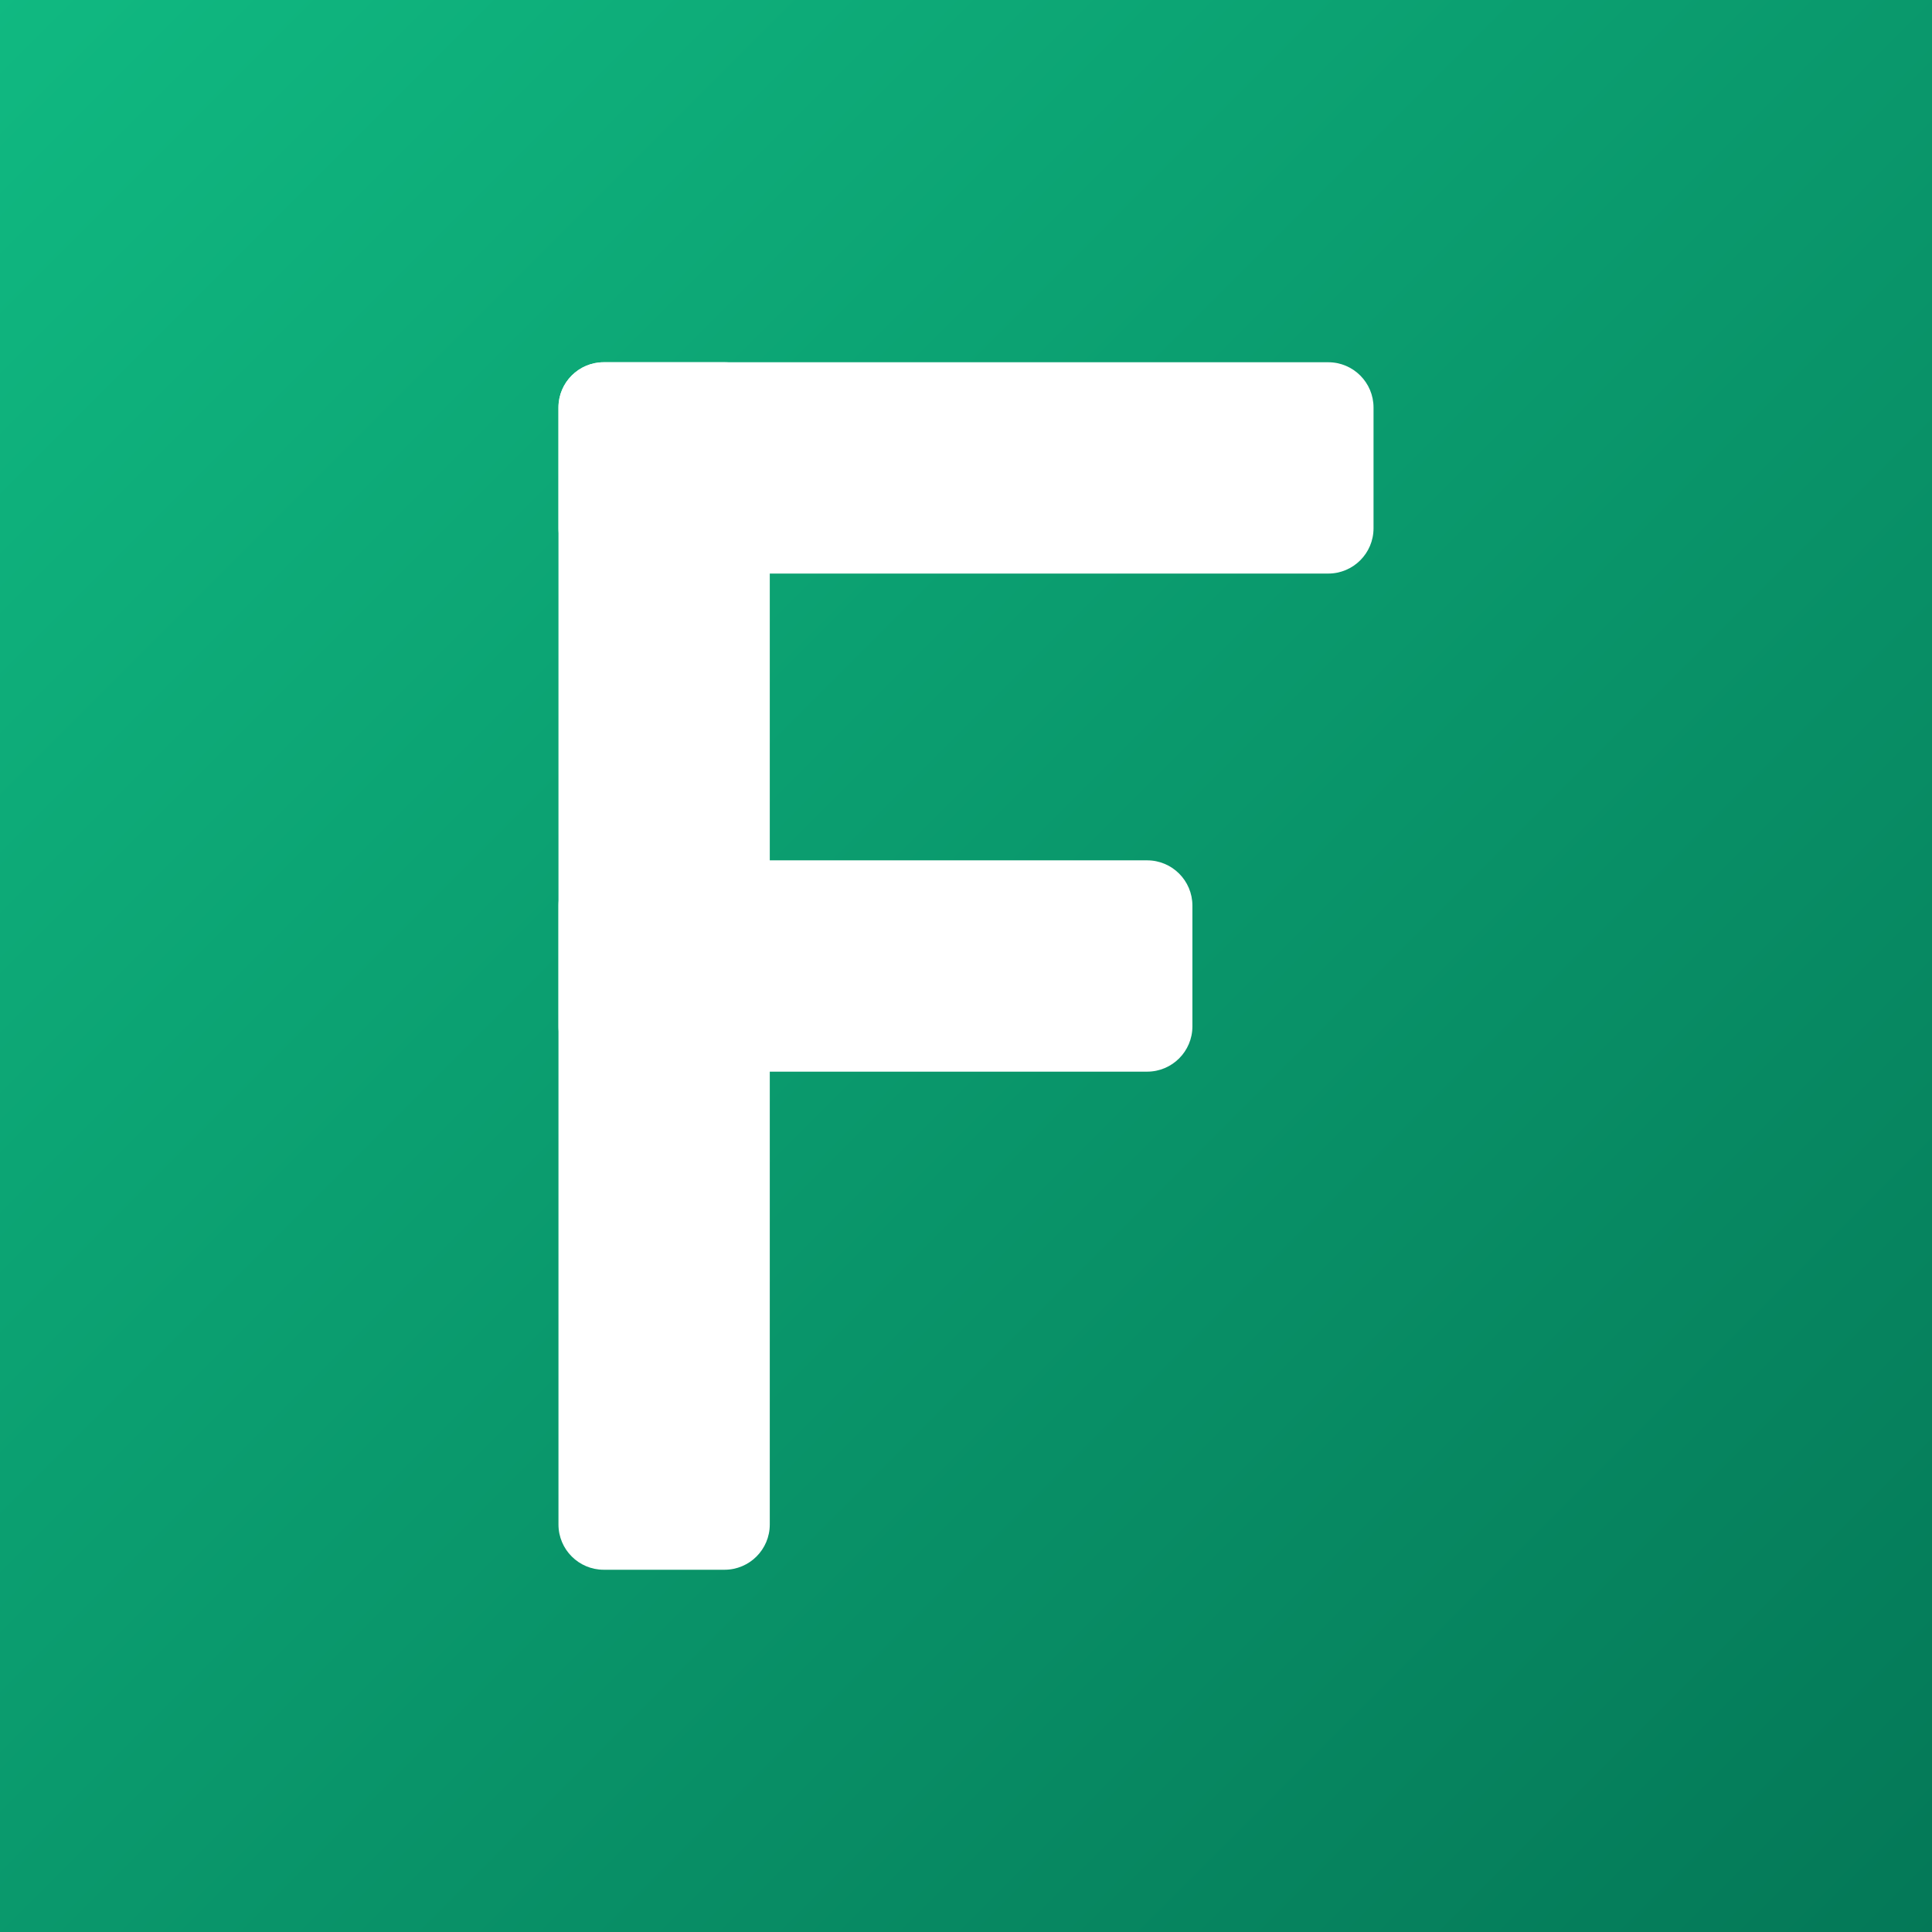
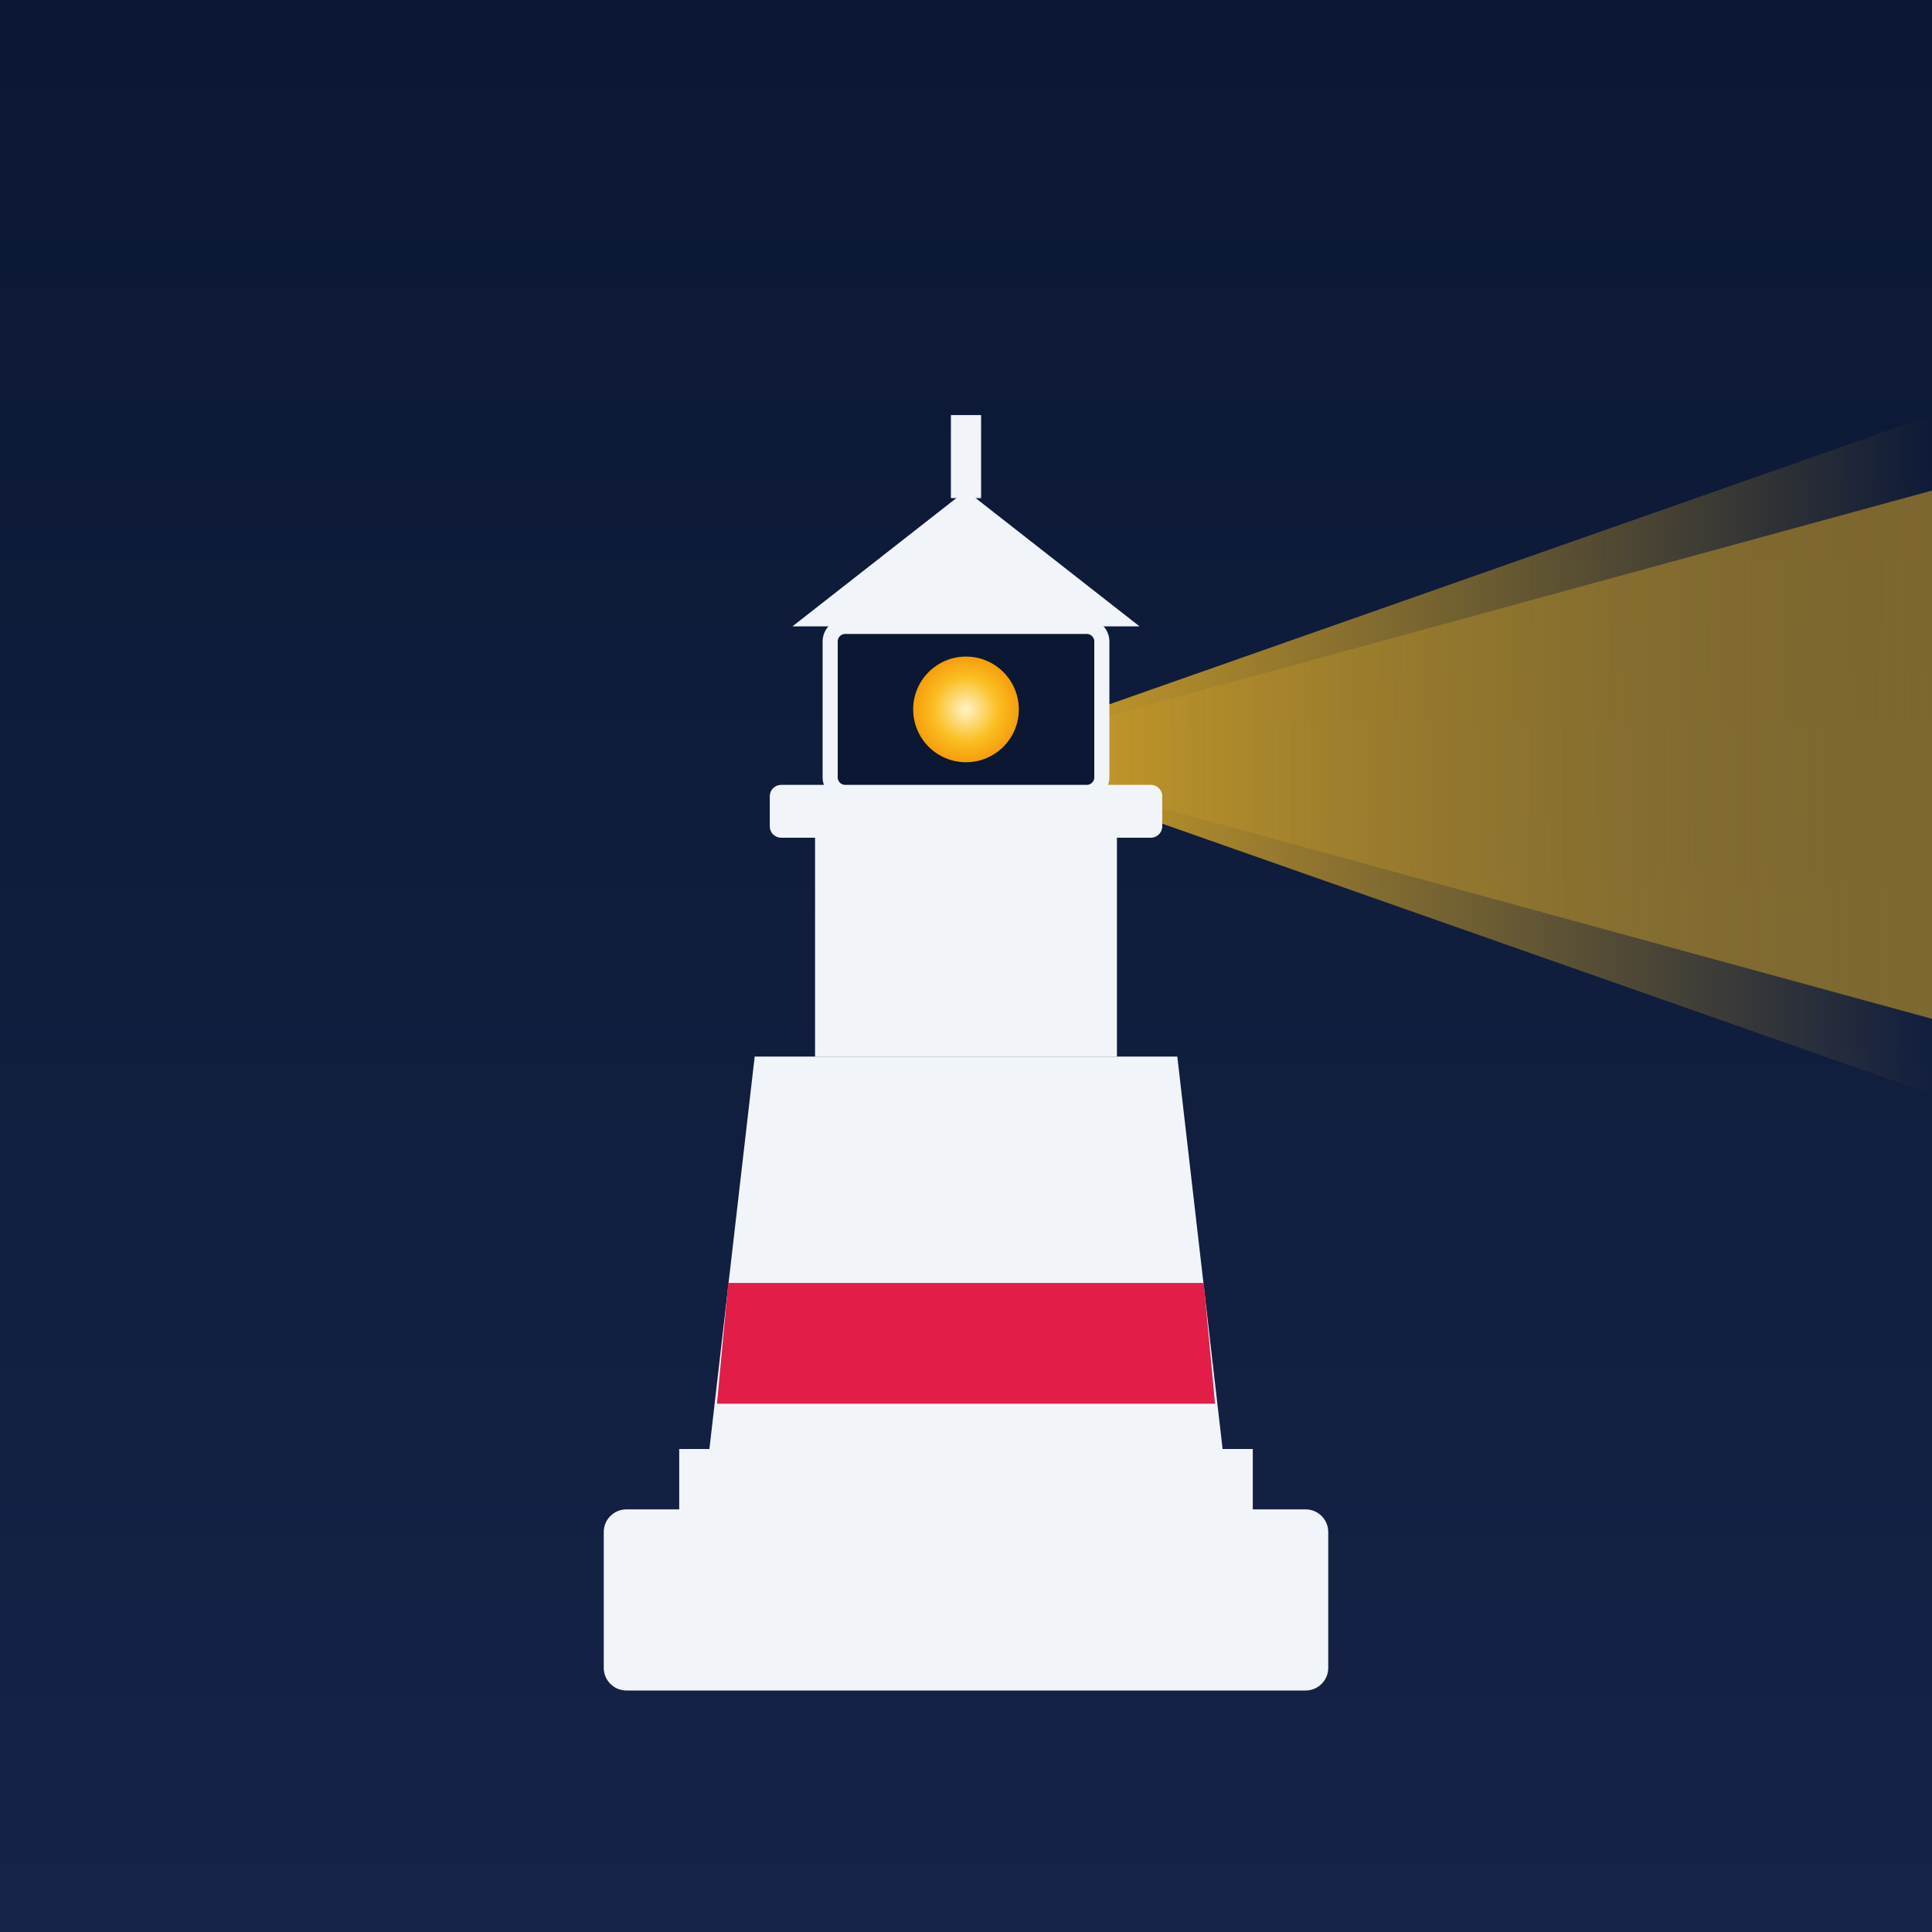
<svg xmlns="http://www.w3.org/2000/svg" viewBox="0 0 512 512">
  <defs>
-     <linearGradient id="bg" x1="0" y1="0" x2="1" y2="1">
-       <stop offset="0" stop-color="#10b981" />
-       <stop offset="1" stop-color="#047857" />
+     <linearGradient id="sky" x1="0" y1="0" x2="0" y2="1">
+       <stop offset="0" stop-color="#0B1733" />
+       <stop offset="1" stop-color="#152347" />
    </linearGradient>
+     <linearGradient id="beam" x1="0" y1="0" x2="1" y2="0">
+       <stop offset="0" stop-color="#FBBF24" stop-opacity="0.85" />
+       <stop offset="1" stop-color="#FBBF24" stop-opacity="0" />
+     </linearGradient>
+     <radialGradient id="lamp" cx="0.5" cy="0.5" r="0.5">
+       <stop offset="0" stop-color="#FEF3C7" />
+       <stop offset="0.6" stop-color="#FBBF24" />
+       <stop offset="1" stop-color="#F59E0B" />
+     </radialGradient>
  </defs>
-   <rect width="512" height="512" fill="url(#bg)" />
-   <g fill="#ffffff">
-     <rect x="148" y="96" width="216" height="56" rx="12" />
-     <rect x="148" y="228" width="168" height="56" rx="12" />
-     <rect x="148" y="96" width="56" height="320" rx="12" />
-   </g>
+   <rect width="512" height="512" fill="url(#sky)" />
+   <path d="M256 200 L 512 110 L 512 290 Z" fill="url(#beam)" />
+   <path d="M256 200 L 0 130 L 0 270 Z" fill="url(#beam)" transform="matrix(-1 0 0 1 512 0)" opacity="0.55" />
+   <rect x="160" y="400" width="192" height="48" rx="6" fill="#F1F5F9" />
+   <rect x="180" y="384" width="152" height="20" fill="#F1F5F9" />
+   <path d="M188 384 L 200 280 L 312 280 L 324 384 Z" fill="#F1F5F9" />
+   <path d="M193 340 L 319 340 L 322 372 L 190 372 Z" fill="#E11D48" />
+   <rect x="216" y="220" width="80" height="60" fill="#F1F5F9" />
+   <rect x="204" y="208" width="104" height="14" rx="3" fill="#F1F5F9" />
+   <rect x="220" y="166" width="72" height="44" rx="4" fill="#0B1733" stroke="#F1F5F9" stroke-width="4" />
+   <circle cx="256" cy="188" r="14" fill="url(#lamp)" />
+   <path d="M210 166 L 256 130 L 302 166 Z" fill="#F1F5F9" />
+   <rect x="252" y="110" width="8" height="22" fill="#F1F5F9" />
</svg>
